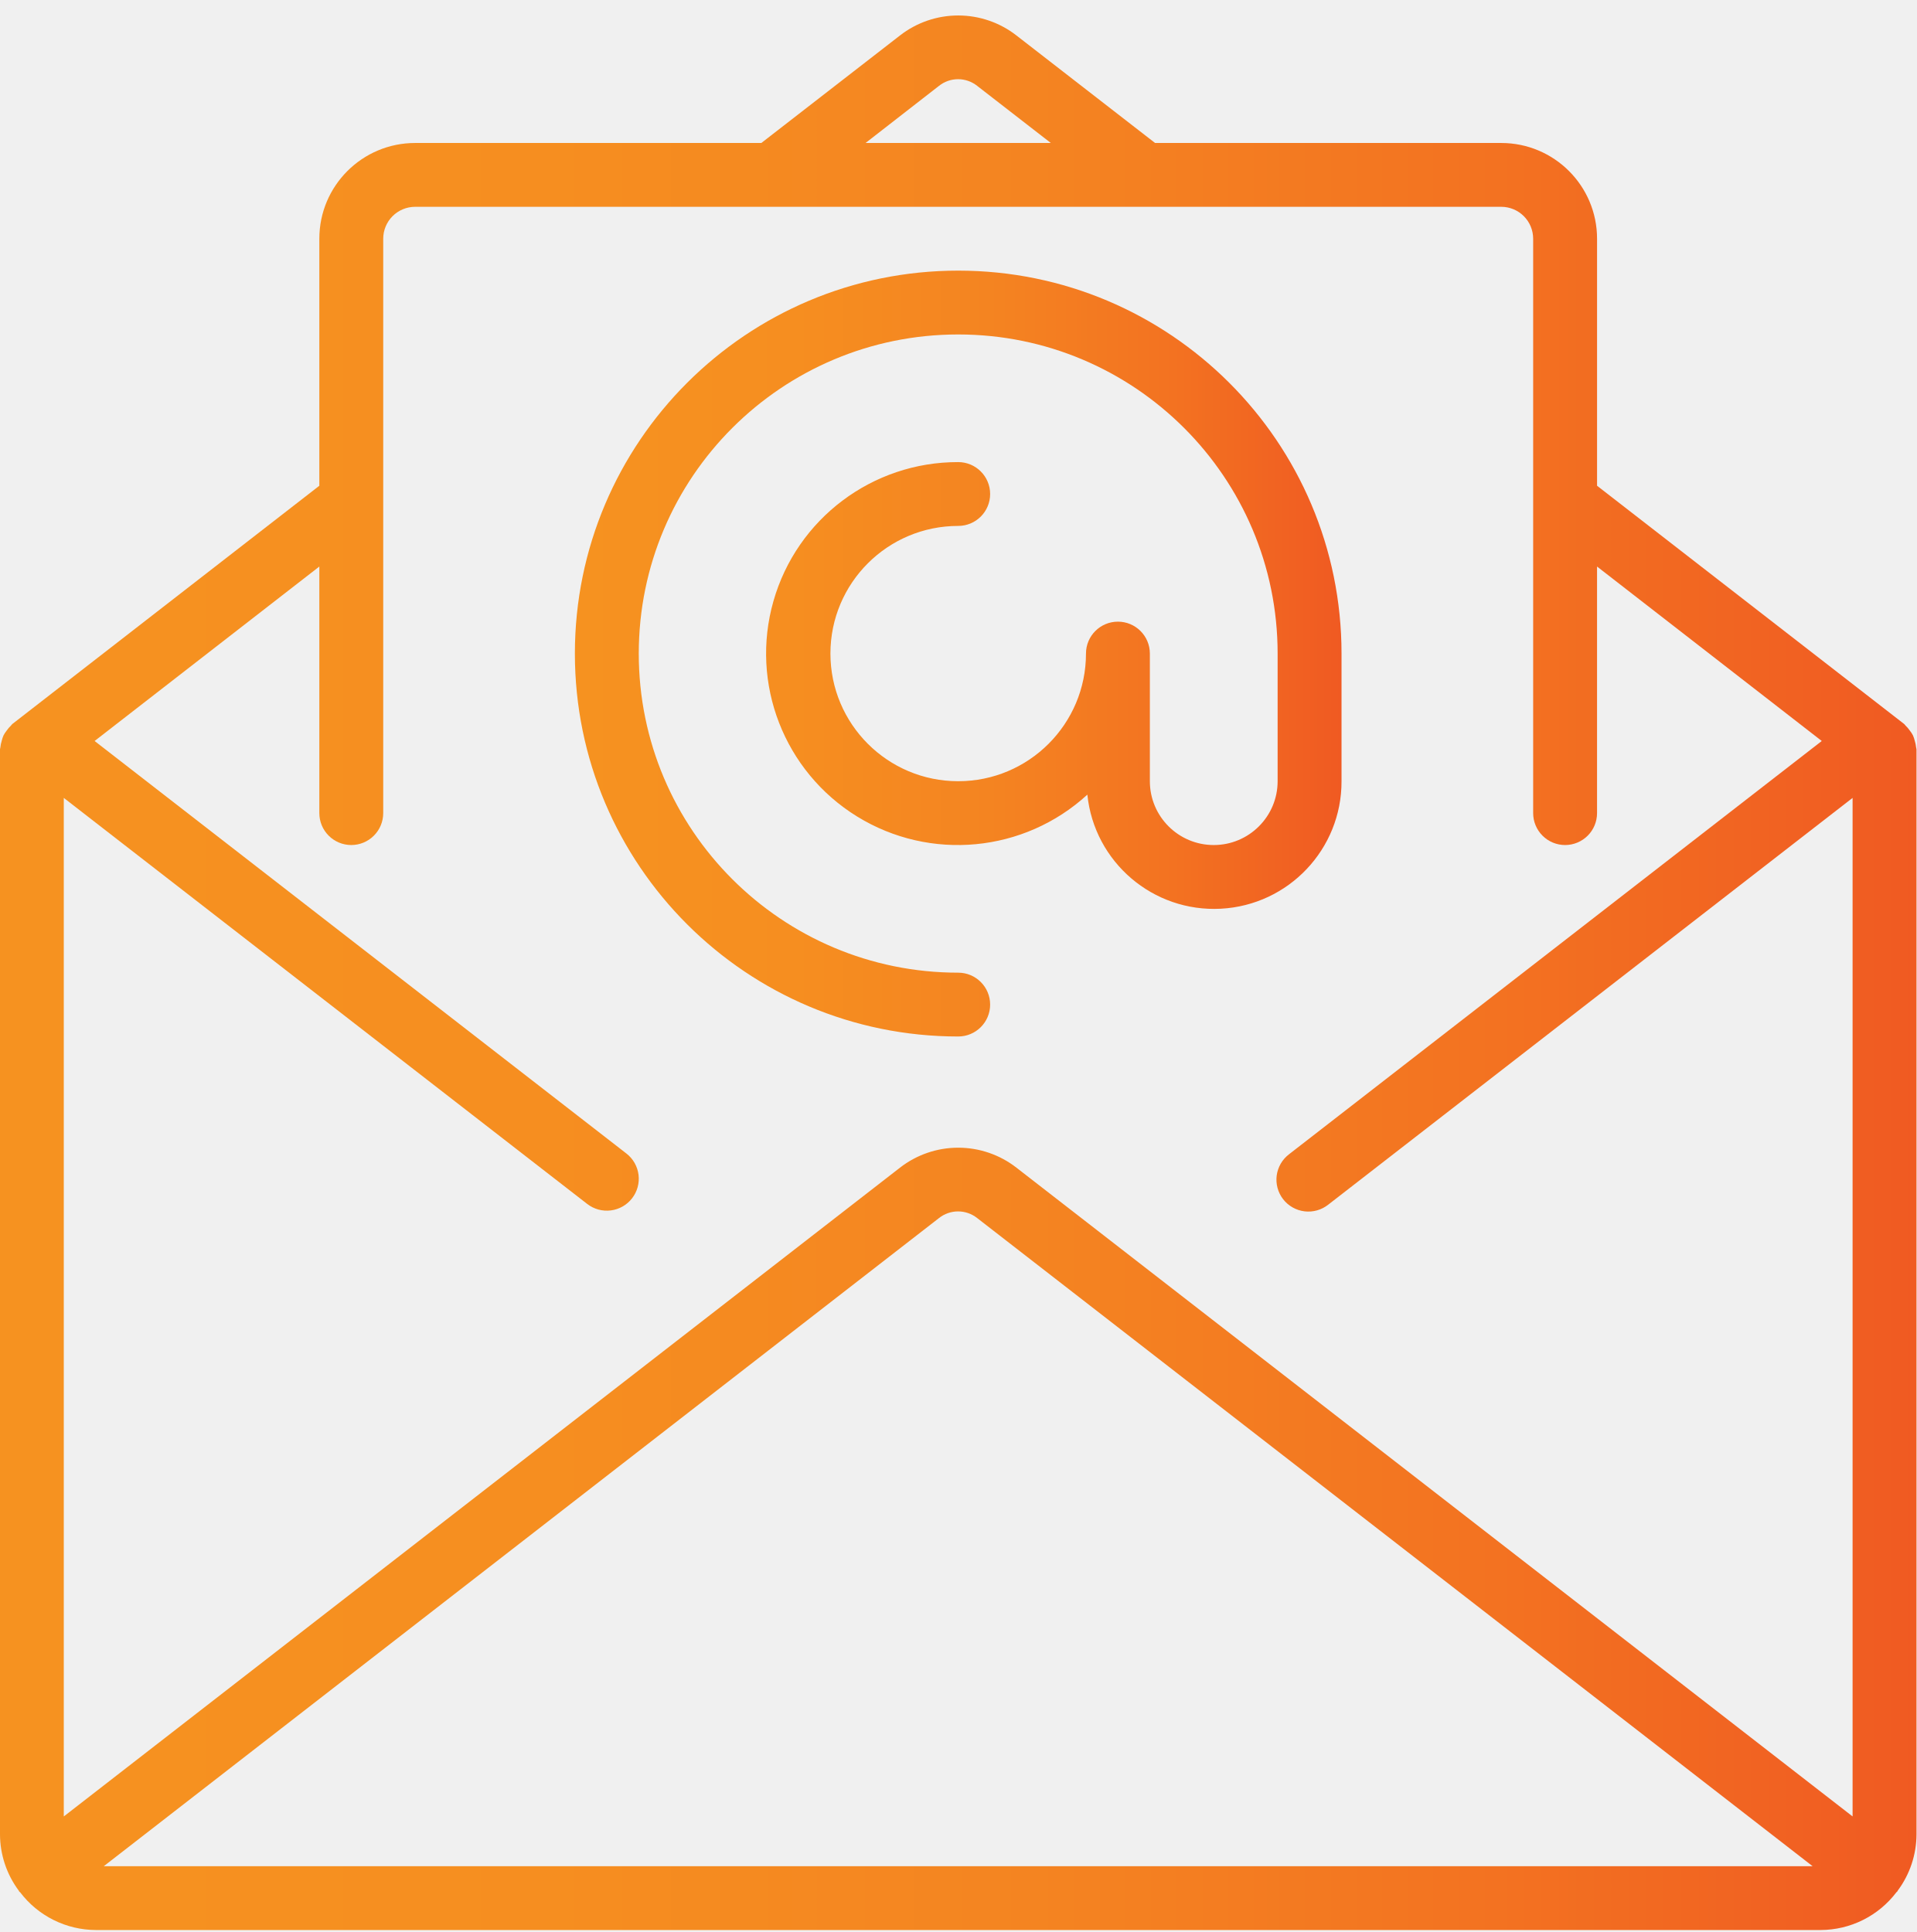
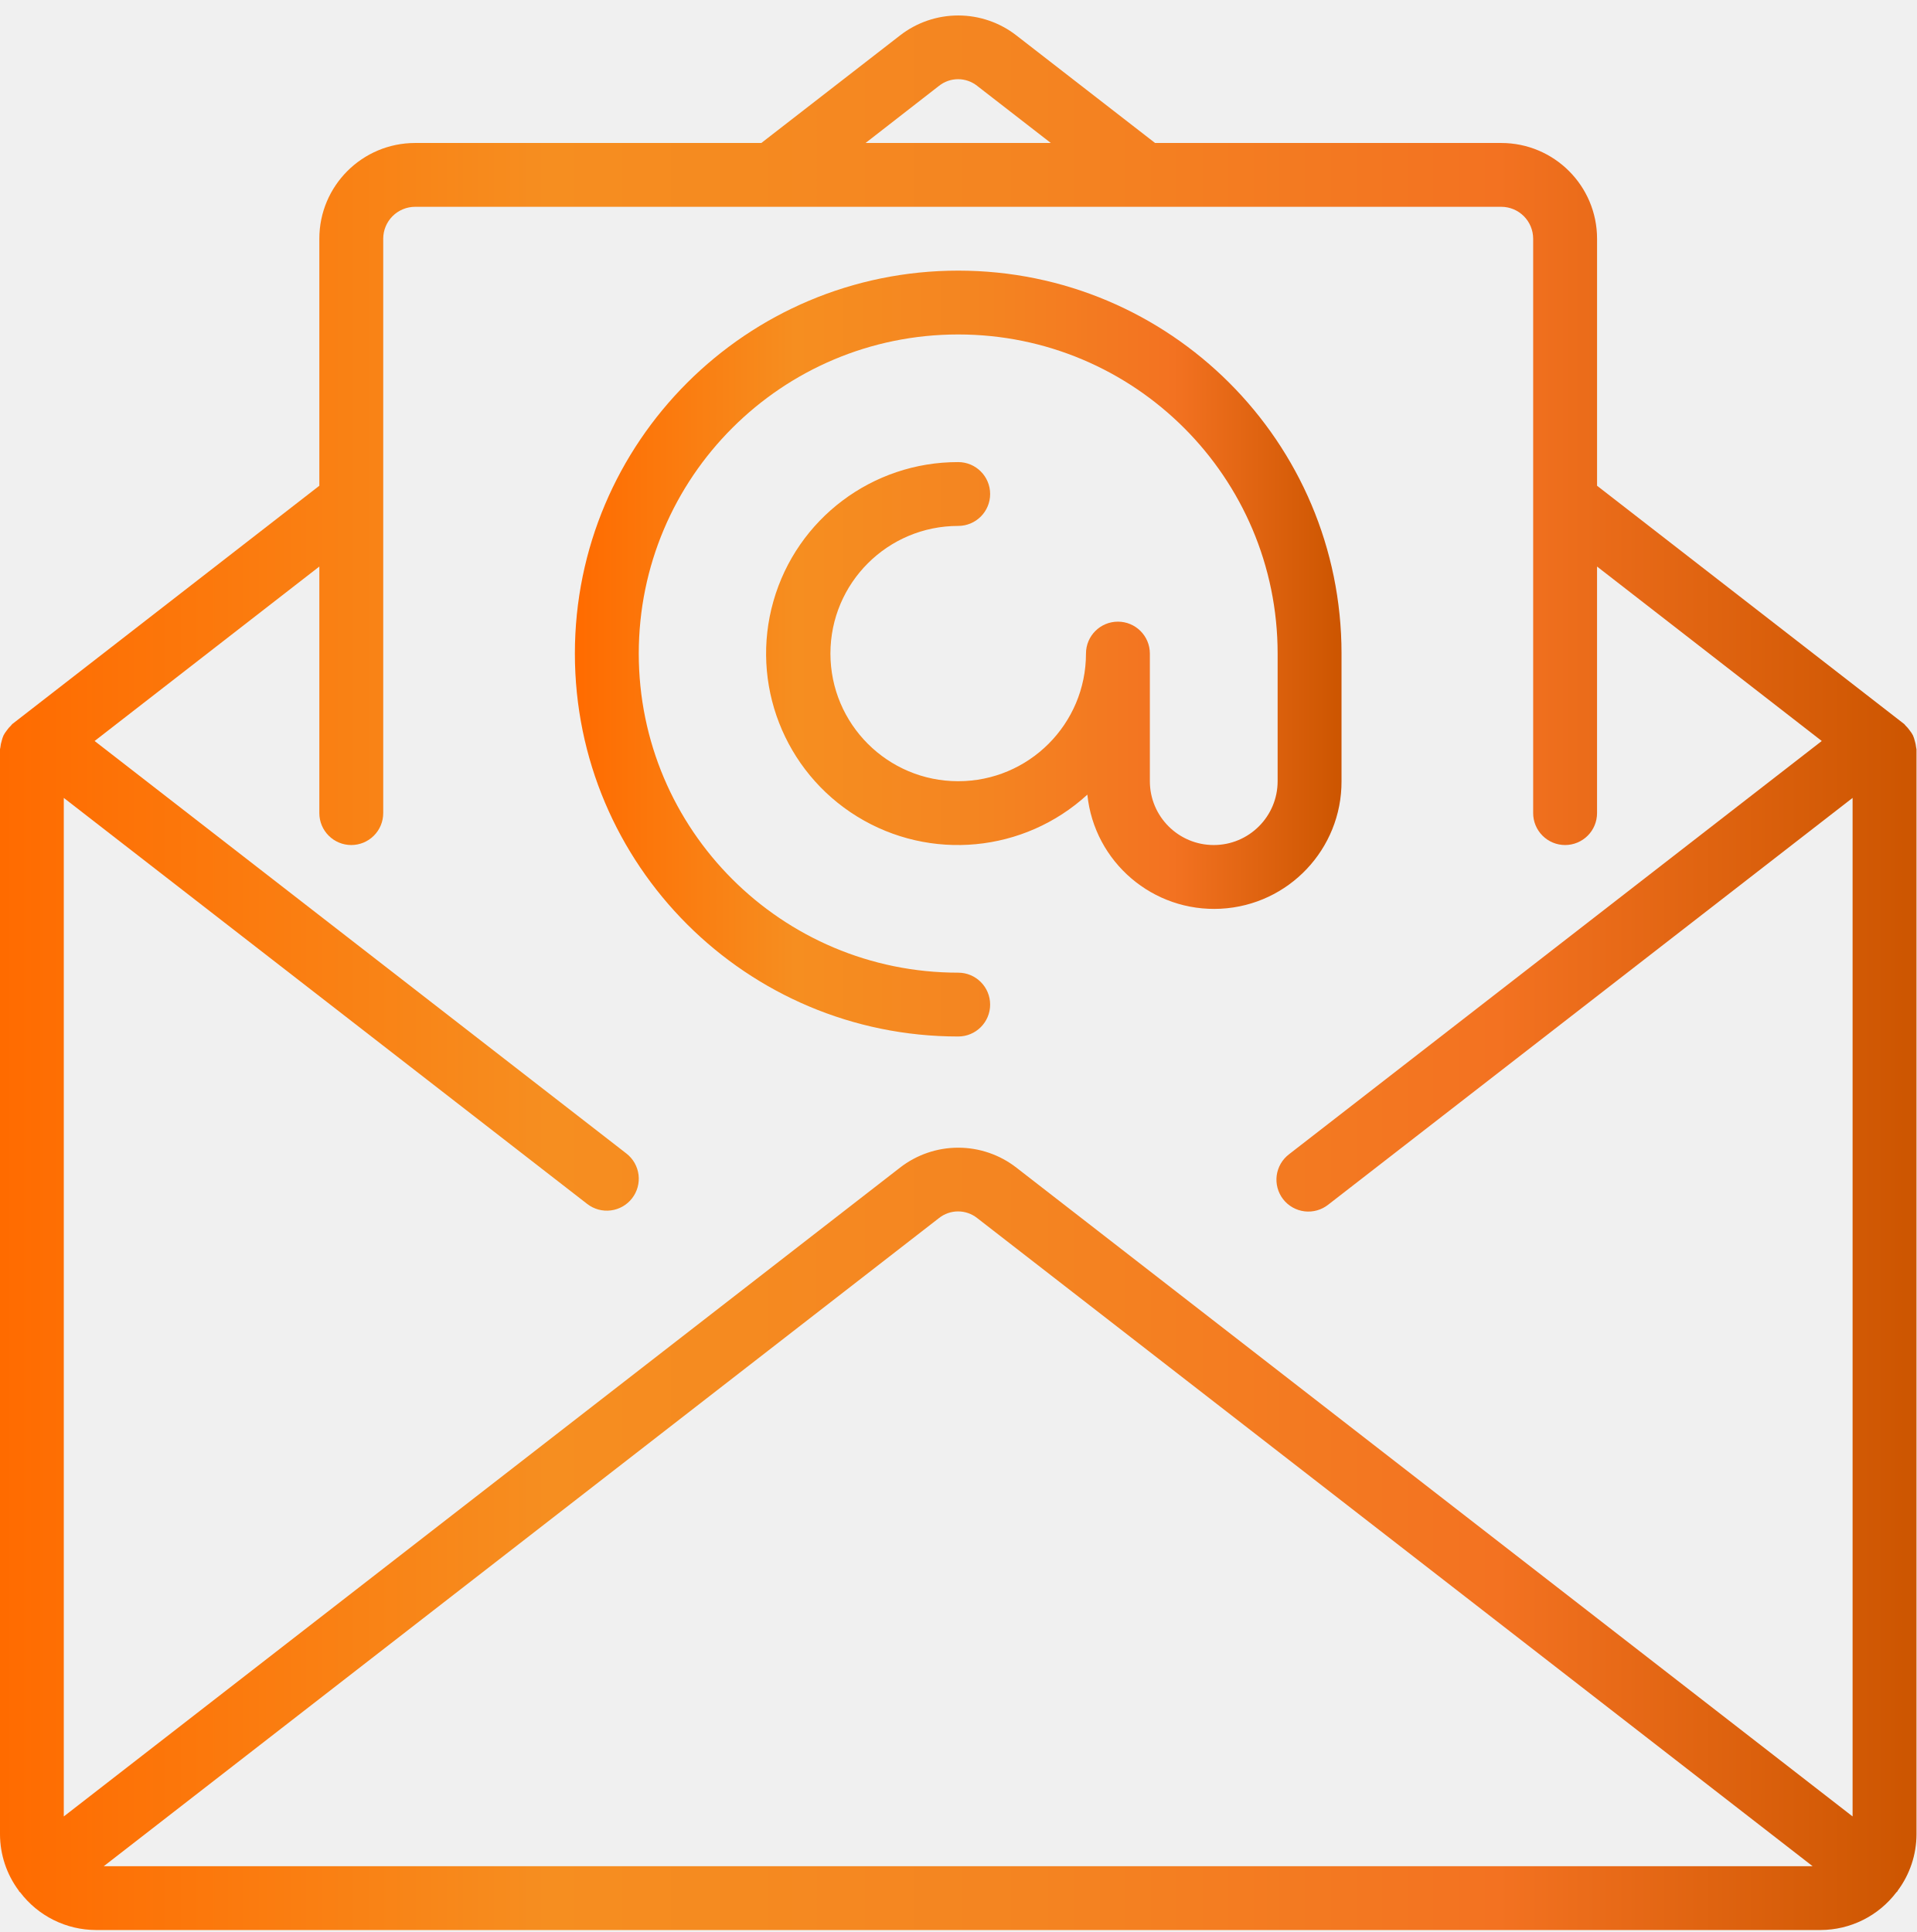
<svg xmlns="http://www.w3.org/2000/svg" width="120" height="121" viewBox="0 0 120 121" fill="none">
  <g clip-path="url(#clip0_3917_2265)">
    <path d="M119.976 46.808C119.963 46.67 119.936 46.534 119.894 46.403C119.866 46.285 119.828 46.17 119.78 46.059C119.724 45.95 119.657 45.848 119.58 45.753C119.503 45.64 119.414 45.536 119.314 45.443C119.282 45.415 119.268 45.377 119.234 45.349L99.999 30.422V14.951C99.999 11.64 97.312 8.955 93.999 8.955H72.324L63.645 2.222C62.603 1.41 61.319 0.969 59.998 0.969C58.676 0.969 57.393 1.41 56.351 2.222L47.67 8.955H25.995C22.681 8.955 19.995 11.639 19.995 14.951V30.422L0.766 45.349C0.732 45.377 0.718 45.415 0.686 45.443C0.586 45.537 0.497 45.641 0.42 45.753C0.343 45.848 0.276 45.95 0.22 46.059C0.171 46.17 0.133 46.285 0.106 46.403C0.064 46.533 0.037 46.667 0.024 46.803C0.024 46.844 0 46.881 0 46.922V114.88C0.003 116.151 0.414 117.388 1.174 118.407C1.186 118.425 1.188 118.447 1.202 118.463C1.216 118.479 1.246 118.497 1.266 118.519C1.82 119.248 2.535 119.84 3.355 120.248C4.175 120.657 5.078 120.872 5.994 120.876H114C114.919 120.873 115.826 120.658 116.649 120.247C117.472 119.837 118.189 119.242 118.744 118.509C118.76 118.49 118.784 118.483 118.798 118.464C118.812 118.444 118.814 118.426 118.826 118.408C119.586 117.388 119.997 116.151 120 114.88V46.928C120 46.886 119.978 46.85 119.976 46.808ZM58.797 5.376C59.136 5.106 59.556 4.96 59.99 4.96C60.423 4.96 60.843 5.106 61.183 5.376L65.797 8.955H54.196L58.797 5.376ZM6.498 116.879L58.797 76.285C59.136 76.016 59.557 75.87 59.99 75.87C60.423 75.87 60.843 76.016 61.183 76.285L113.496 116.879H6.498ZM116 113.763L63.645 73.131C62.603 72.32 61.319 71.879 59.998 71.879C58.676 71.879 57.393 72.32 56.351 73.131L3.994 113.763V49.972L36.77 75.404C36.977 75.565 37.215 75.683 37.468 75.753C37.721 75.822 37.986 75.841 38.247 75.808C38.508 75.775 38.759 75.691 38.987 75.561C39.216 75.43 39.416 75.257 39.577 75.049C39.738 74.842 39.856 74.605 39.926 74.351C39.995 74.098 40.014 73.834 39.981 73.573C39.948 73.313 39.864 73.061 39.734 72.833C39.603 72.605 39.429 72.405 39.222 72.244L5.924 46.408L19.995 35.482V50.925C19.995 51.455 20.206 51.964 20.581 52.338C20.956 52.713 21.464 52.924 21.995 52.924C22.525 52.924 23.034 52.713 23.409 52.338C23.784 51.964 23.995 51.455 23.995 50.925V14.951C23.995 14.421 24.206 13.912 24.581 13.537C24.956 13.163 25.465 12.952 25.995 12.952H93.998C94.529 12.952 95.037 13.163 95.412 13.537C95.788 13.912 95.998 14.421 95.998 14.951V50.925C95.998 51.455 96.209 51.964 96.584 52.338C96.959 52.713 97.468 52.924 97.998 52.924C98.529 52.924 99.037 52.713 99.413 52.338C99.788 51.964 99.998 51.455 99.998 50.925V35.482L114.069 46.408L80.713 72.29C80.503 72.45 80.326 72.65 80.194 72.878C80.061 73.107 79.975 73.359 79.94 73.621C79.906 73.883 79.924 74.149 79.993 74.404C80.062 74.659 80.181 74.898 80.343 75.107C80.505 75.315 80.707 75.49 80.937 75.62C81.167 75.751 81.421 75.834 81.683 75.866C81.946 75.897 82.212 75.877 82.466 75.805C82.721 75.733 82.958 75.612 83.166 75.448L115.999 49.972V113.763H116Z" fill="url(#paint0_linear_3917_2265)" />
    <path d="M83.999 48.926V40.932C83.999 27.687 73.253 16.949 59.997 16.949C46.742 16.949 35.996 27.687 35.996 40.932C35.996 54.178 46.742 64.915 59.997 64.915C61.102 64.915 61.997 64.02 61.997 62.917C61.997 61.813 61.102 60.918 59.997 60.918C48.951 60.918 39.996 51.97 39.996 40.932C39.996 29.895 48.951 20.947 59.997 20.947C71.043 20.947 79.998 29.895 79.998 40.932V48.927C79.998 51.134 78.207 52.924 75.998 52.924C73.789 52.924 71.998 51.134 71.998 48.927V40.932C71.998 39.829 71.102 38.934 69.998 38.934C68.893 38.934 67.998 39.829 67.998 40.932C67.998 45.347 64.416 48.927 59.997 48.927C55.579 48.927 51.997 45.347 51.997 40.932C51.997 36.517 55.579 32.938 59.997 32.938C61.102 32.938 61.997 32.044 61.997 30.94C61.997 29.836 61.102 28.941 59.997 28.941C54.626 28.929 49.901 32.485 48.429 37.646C46.957 42.808 49.097 48.318 53.667 51.137C58.238 53.956 64.126 53.397 68.084 49.768C68.519 53.995 72.195 57.138 76.442 56.913C80.688 56.688 84.012 53.175 83.999 48.926Z" fill="url(#paint1_linear_3917_2265)" />
  </g>
  <defs>
    <linearGradient id="paint0_linear_3917_2265" x1="0.05" y1="60.924" x2="120.049" y2="60.924" gradientUnits="userSpaceOnUse">
-       <stop stop-color="#F69220" />
+       <stop stop-color="#ff6b00" />
      <stop offset="0.286" stop-color="#F68E20" />
      <stop offset="0.54" stop-color="#F48421" />
      <stop offset="0.781" stop-color="#F37221" />
-       <stop offset="1" stop-color="#F05A22" />
+       <stop offset="1" stop-color="#cc5500" />
    </linearGradient>
    <linearGradient id="paint1_linear_3917_2265" x1="36.016" y1="40.933" x2="84.018" y2="40.933" gradientUnits="userSpaceOnUse">
-       <stop stop-color="#F69220" />
+       <stop stop-color="#ff6b00" />
      <stop offset="0.286" stop-color="#F68E20" />
      <stop offset="0.54" stop-color="#F48421" />
      <stop offset="0.781" stop-color="#F37221" />
-       <stop offset="1" stop-color="#F05A22" />
+       <stop offset="1" stop-color="#cc5500" />
    </linearGradient>
    <clipPath id="clip0_3917_2265">
      <rect width="120" height="119.909" fill="white" transform="translate(0 0.96875)" />
    </clipPath>
  </defs>
</svg>
